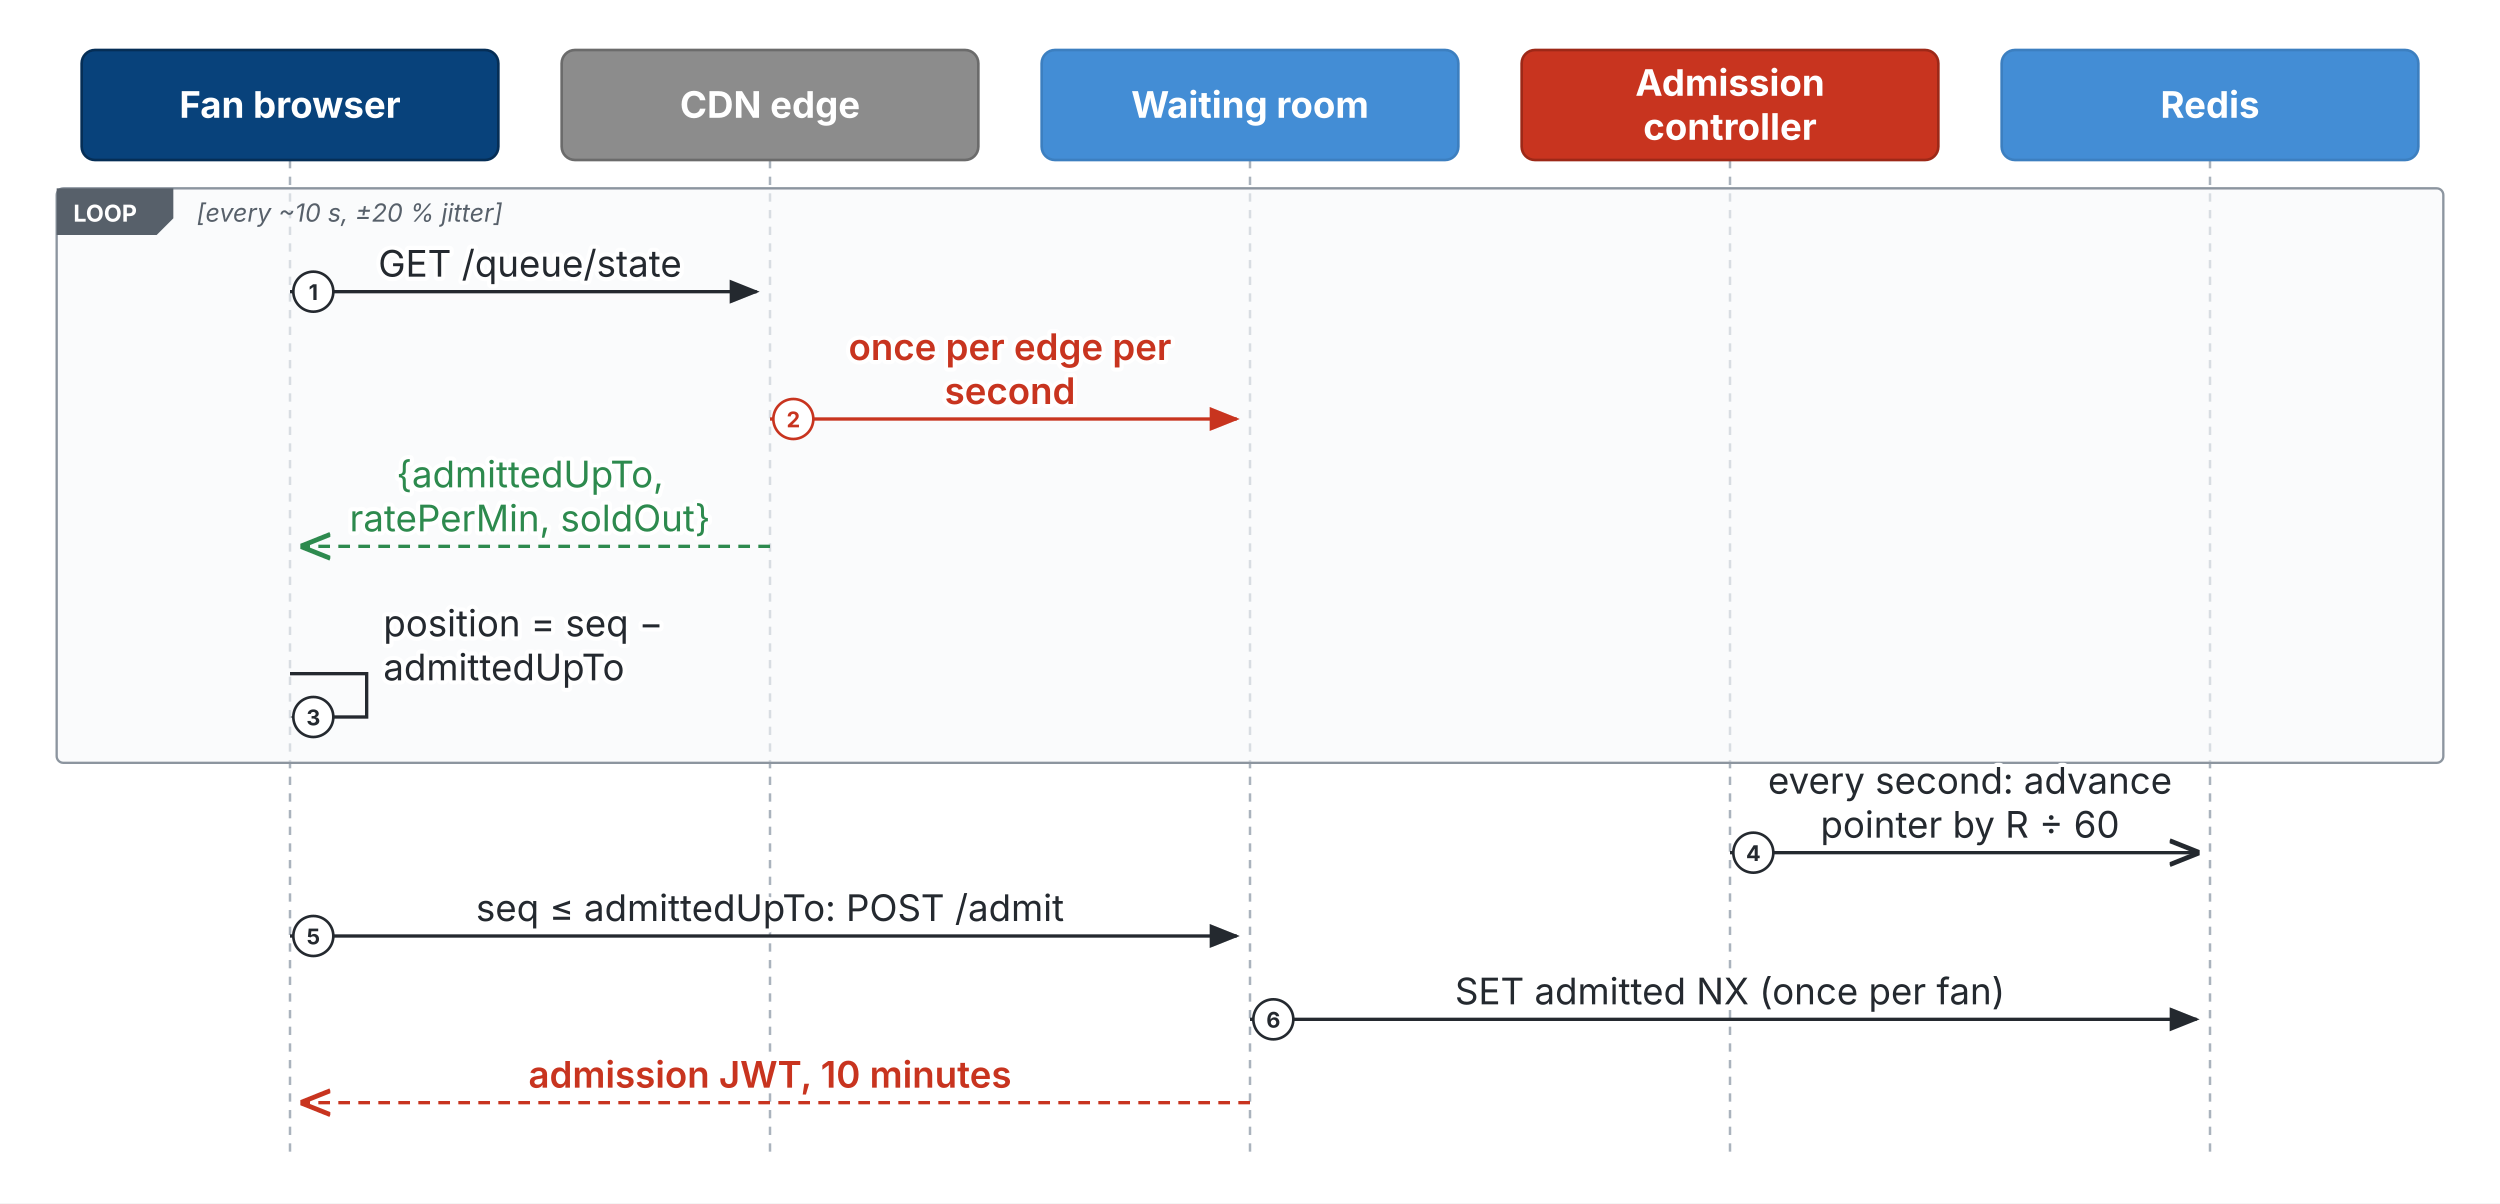
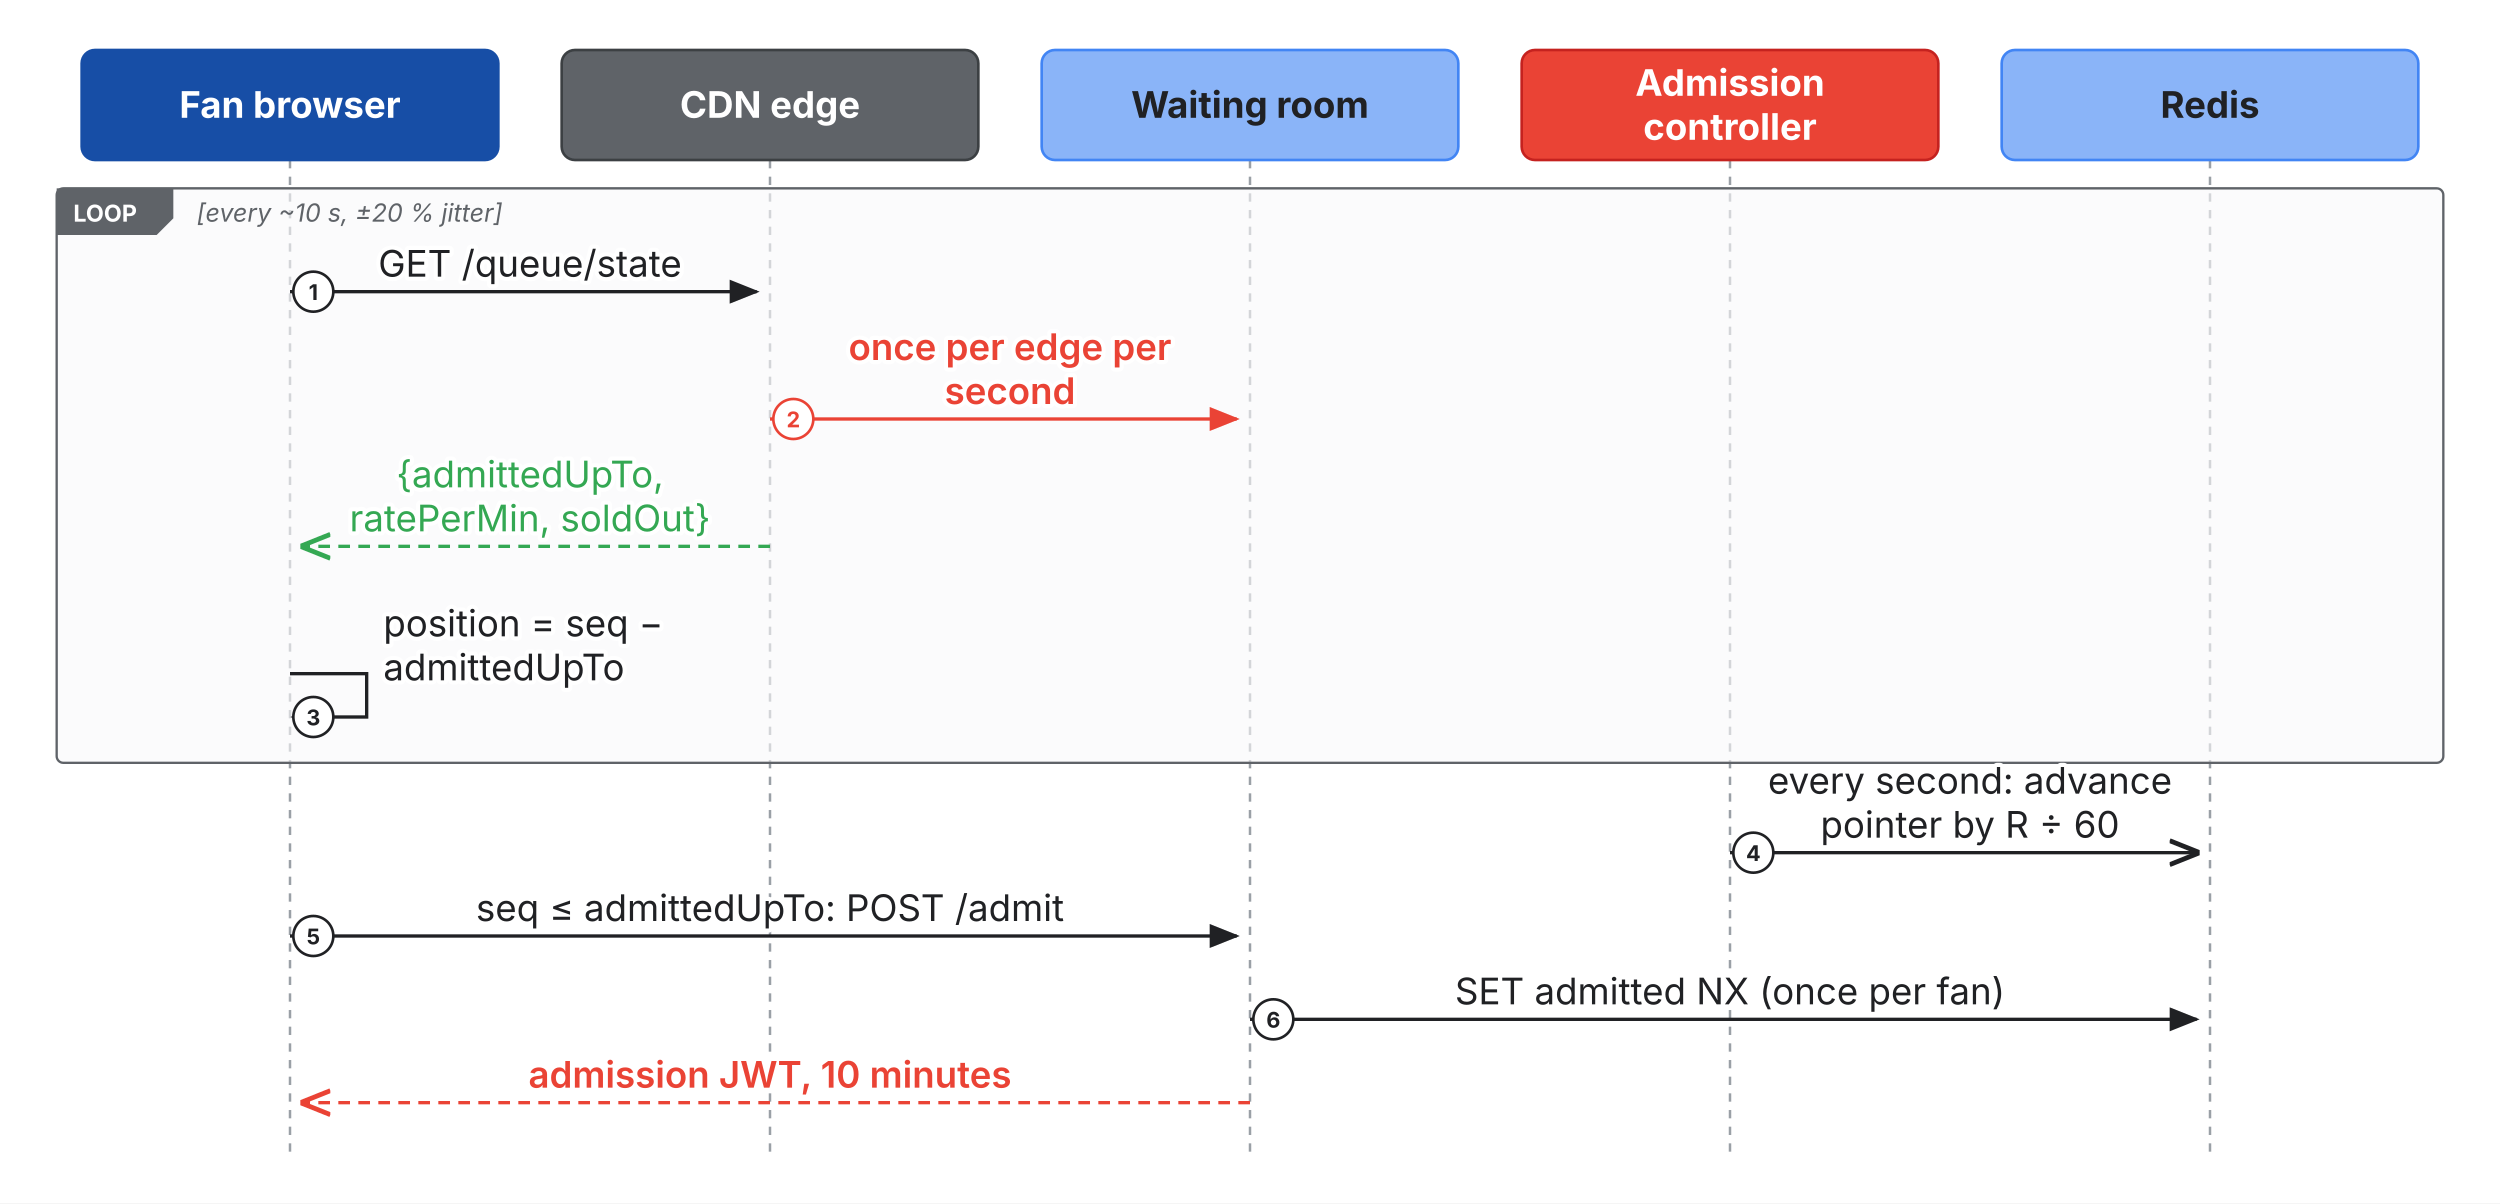
<svg xmlns="http://www.w3.org/2000/svg" class="seq" viewBox="0 0 1500 722" width="1500" height="722">
  <defs>
-     <marker id="sq-f-c8341f" viewBox="0 0 10 10" refX="9" refY="5" markerWidth="9" markerHeight="9" orient="auto">
-       <path d="M0,1 L10,5 L0,9 z" fill="#c8341f" />
+     <marker id="sq-f-34a853" viewBox="0 0 10 10" refX="9" refY="5" markerWidth="9" markerHeight="9" orient="auto">
+       <path d="M0,1 L10,5 L0,9 z" fill="#34a853" />
    </marker>
-     <marker id="sq-o-c8341f" viewBox="0 0 10 10" refX="9" refY="5" markerWidth="9" markerHeight="9" orient="auto">
-       <path d="M0,1 L10,5 L0,9" fill="none" stroke="#c8341f" stroke-width="1.6" />
+     <marker id="sq-o-34a853" viewBox="0 0 10 10" refX="9" refY="5" markerWidth="9" markerHeight="9" orient="auto">
+       <path d="M0,1 L10,5 L0,9" fill="none" stroke="#34a853" stroke-width="1.6" />
    </marker>
-     <marker id="sq-f-2d8a4e" viewBox="0 0 10 10" refX="9" refY="5" markerWidth="9" markerHeight="9" orient="auto">
-       <path d="M0,1 L10,5 L0,9 z" fill="#2d8a4e" />
+     <marker id="sq-f-202124" viewBox="0 0 10 10" refX="9" refY="5" markerWidth="9" markerHeight="9" orient="auto">
+       <path d="M0,1 L10,5 L0,9 z" fill="#202124" />
    </marker>
-     <marker id="sq-o-2d8a4e" viewBox="0 0 10 10" refX="9" refY="5" markerWidth="9" markerHeight="9" orient="auto">
-       <path d="M0,1 L10,5 L0,9" fill="none" stroke="#2d8a4e" stroke-width="1.6" />
+     <marker id="sq-o-202124" viewBox="0 0 10 10" refX="9" refY="5" markerWidth="9" markerHeight="9" orient="auto">
+       <path d="M0,1 L10,5 L0,9" fill="none" stroke="#202124" stroke-width="1.6" />
    </marker>
-     <marker id="sq-f-24292f" viewBox="0 0 10 10" refX="9" refY="5" markerWidth="9" markerHeight="9" orient="auto">
-       <path d="M0,1 L10,5 L0,9 z" fill="#24292f" />
+     <marker id="sq-f-ea4335" viewBox="0 0 10 10" refX="9" refY="5" markerWidth="9" markerHeight="9" orient="auto">
+       <path d="M0,1 L10,5 L0,9 z" fill="#ea4335" />
    </marker>
-     <marker id="sq-o-24292f" viewBox="0 0 10 10" refX="9" refY="5" markerWidth="9" markerHeight="9" orient="auto">
-       <path d="M0,1 L10,5 L0,9" fill="none" stroke="#24292f" stroke-width="1.6" />
+     <marker id="sq-o-ea4335" viewBox="0 0 10 10" refX="9" refY="5" markerWidth="9" markerHeight="9" orient="auto">
+       <path d="M0,1 L10,5 L0,9" fill="none" stroke="#ea4335" stroke-width="1.6" />
    </marker>
  </defs>
  <rect width="1500" height="722" fill="#ffffff" />
-   <line x1="174.0" y1="96" x2="174.0" y2="691.6" stroke="#aab3bd" stroke-width="1.5" stroke-dasharray="5 5" />
-   <rect x="49.0" y="30" width="250" height="66" rx="8" fill="#08427b" stroke="#052e56" stroke-width="1.6" />
-   <text x="174.0" y="70.7" text-anchor="middle" font-family="Inter, Helvetica, Arial, sans-serif" font-size="22" font-weight="700" fill="#ffffff">Fan browser</text>
-   <line x1="462.0" y1="96" x2="462.0" y2="691.6" stroke="#aab3bd" stroke-width="1.5" stroke-dasharray="5 5" />
-   <rect x="337.0" y="30" width="250" height="66" rx="8" fill="#8c8c8c" stroke="#6b6b6b" stroke-width="1.6" />
-   <text x="462.0" y="70.7" text-anchor="middle" font-family="Inter, Helvetica, Arial, sans-serif" font-size="22" font-weight="700" fill="#ffffff">CDN edge</text>
-   <line x1="750.0" y1="96" x2="750.0" y2="691.6" stroke="#aab3bd" stroke-width="1.5" stroke-dasharray="5 5" />
-   <rect x="625.0" y="30" width="250" height="66" rx="8" fill="#438dd5" stroke="#3c7fc0" stroke-width="1.6" />
-   <text x="750.0" y="70.7" text-anchor="middle" font-family="Inter, Helvetica, Arial, sans-serif" font-size="22" font-weight="700" fill="#ffffff">Waiting room</text>
-   <line x1="1038.0" y1="96" x2="1038.0" y2="691.6" stroke="#aab3bd" stroke-width="1.5" stroke-dasharray="5 5" />
-   <rect x="913.0" y="30" width="250" height="66" rx="8" fill="#c8341f" stroke="#9d2817" stroke-width="1.6" />
-   <text x="1038.0" y="57.5" text-anchor="middle" font-family="Inter, Helvetica, Arial, sans-serif" font-size="22" font-weight="700" fill="#ffffff">Admission</text>
-   <text x="1038.0" y="83.9" text-anchor="middle" font-family="Inter, Helvetica, Arial, sans-serif" font-size="22" font-weight="700" fill="#ffffff">controller</text>
-   <line x1="1326.0" y1="96" x2="1326.0" y2="691.6" stroke="#aab3bd" stroke-width="1.5" stroke-dasharray="5 5" />
-   <rect x="1201.0" y="30" width="250" height="66" rx="8" fill="#438dd5" stroke="#3c7fc0" stroke-width="1.6" />
-   <text x="1326.0" y="70.7" text-anchor="middle" font-family="Inter, Helvetica, Arial, sans-serif" font-size="22" font-weight="700" fill="#ffffff">Redis</text>
-   <rect x="34" y="113.0" width="1432" height="344.7" fill="#f6f8fa" fill-opacity="0.6" stroke="#8c959f" stroke-width="1.4" rx="4" />
-   <path d="M34,113.0 h70 v18 l-10,10 h-60 z" fill="#57606a" />
-   <text x="44" y="133.0" font-family="Inter, Helvetica, Arial, sans-serif" font-size="14" font-weight="700" fill="#ffffff">LOOP</text>
-   <text x="118" y="133.0" font-family="Inter, Helvetica, Arial, sans-serif" font-size="15" font-style="italic" fill="#57606a">[every ~10 s, ±20 % jitter]</text>
-   <line x1="174.0" y1="175.0" x2="454.0" y2="175.0" stroke="#24292f" stroke-width="2" marker-end="url(#sq-f-24292f)" />
-   <circle cx="188.0" cy="175.0" r="12" fill="#ffffff" stroke="#24292f" stroke-width="1.6" />
-   <text x="188.0" y="180.0" text-anchor="middle" font-family="Inter, Helvetica, Arial, sans-serif" font-size="13" font-weight="700" fill="#24292f">1</text>
-   <text x="318.0" y="166.0" text-anchor="middle" font-family="Inter, Helvetica, Arial, sans-serif" font-size="22" fill="#24292f" font-weight="400" paint-order="stroke" stroke="#ffffff" stroke-width="5" stroke-linejoin="round">GET /queue/state</text>
-   <line x1="462.0" y1="251.4" x2="742.0" y2="251.4" stroke="#c8341f" stroke-width="2" marker-end="url(#sq-f-c8341f)" />
-   <circle cx="476.0" cy="251.4" r="12" fill="#ffffff" stroke="#c8341f" stroke-width="1.6" />
-   <text x="476.0" y="256.4" text-anchor="middle" font-family="Inter, Helvetica, Arial, sans-serif" font-size="13" font-weight="700" fill="#c8341f">2</text>
-   <text x="606.0" y="216.0" text-anchor="middle" font-family="Inter, Helvetica, Arial, sans-serif" font-size="22" fill="#c8341f" font-weight="600" paint-order="stroke" stroke="#ffffff" stroke-width="5" stroke-linejoin="round">once per edge per</text>
-   <text x="606.0" y="242.4" text-anchor="middle" font-family="Inter, Helvetica, Arial, sans-serif" font-size="22" fill="#c8341f" font-weight="600" paint-order="stroke" stroke="#ffffff" stroke-width="5" stroke-linejoin="round">second</text>
-   <line x1="462.0" y1="327.8" x2="182.0" y2="327.8" stroke="#2d8a4e" stroke-width="2" stroke-dasharray="7 5" marker-end="url(#sq-o-2d8a4e)" />
-   <text x="318.0" y="292.4" text-anchor="middle" font-family="Inter, Helvetica, Arial, sans-serif" font-size="22" fill="#2d8a4e" font-weight="400" paint-order="stroke" stroke="#ffffff" stroke-width="5" stroke-linejoin="round">{admittedUpTo,</text>
-   <text x="318.0" y="318.8" text-anchor="middle" font-family="Inter, Helvetica, Arial, sans-serif" font-size="22" fill="#2d8a4e" font-weight="400" paint-order="stroke" stroke="#ffffff" stroke-width="5" stroke-linejoin="round">ratePerMin, soldOut}</text>
-   <path d="M174.0,404.2 h46 v26 h-44" fill="none" stroke="#24292f" stroke-width="2" marker-end="url(#sq-f-24292f)" />
-   <circle cx="188.0" cy="430.2" r="12" fill="#ffffff" stroke="#24292f" stroke-width="1.6" />
-   <text x="188.0" y="435.2" text-anchor="middle" font-family="Inter, Helvetica, Arial, sans-serif" font-size="13" font-weight="700" fill="#24292f">3</text>
-   <text x="230.0" y="381.8" text-anchor="start" font-family="Inter, Helvetica, Arial, sans-serif" font-size="22" fill="#24292f" font-weight="400" paint-order="stroke" stroke="#ffffff" stroke-width="5" stroke-linejoin="round">position = seq −</text>
-   <text x="230.0" y="408.2" text-anchor="start" font-family="Inter, Helvetica, Arial, sans-serif" font-size="22" fill="#24292f" font-weight="400" paint-order="stroke" stroke="#ffffff" stroke-width="5" stroke-linejoin="round">admittedUpTo</text>
-   <line x1="1038.0" y1="511.6" x2="1318.0" y2="511.6" stroke="#24292f" stroke-width="2" marker-end="url(#sq-o-24292f)" />
-   <circle cx="1052.0" cy="511.6" r="12" fill="#ffffff" stroke="#24292f" stroke-width="1.6" />
-   <text x="1052.0" y="516.6" text-anchor="middle" font-family="Inter, Helvetica, Arial, sans-serif" font-size="13" font-weight="700" fill="#24292f">4</text>
-   <text x="1182.0" y="476.2" text-anchor="middle" font-family="Inter, Helvetica, Arial, sans-serif" font-size="22" fill="#24292f" font-weight="400" paint-order="stroke" stroke="#ffffff" stroke-width="5" stroke-linejoin="round">every second: advance</text>
-   <text x="1182.0" y="502.6" text-anchor="middle" font-family="Inter, Helvetica, Arial, sans-serif" font-size="22" fill="#24292f" font-weight="400" paint-order="stroke" stroke="#ffffff" stroke-width="5" stroke-linejoin="round">pointer by R ÷ 60</text>
-   <line x1="174.0" y1="561.6" x2="742.0" y2="561.6" stroke="#24292f" stroke-width="2" marker-end="url(#sq-f-24292f)" />
-   <circle cx="188.0" cy="561.6" r="12" fill="#ffffff" stroke="#24292f" stroke-width="1.6" />
-   <text x="188.0" y="566.6" text-anchor="middle" font-family="Inter, Helvetica, Arial, sans-serif" font-size="13" font-weight="700" fill="#24292f">5</text>
-   <text x="462.0" y="552.6" text-anchor="middle" font-family="Inter, Helvetica, Arial, sans-serif" font-size="22" fill="#24292f" font-weight="400" paint-order="stroke" stroke="#ffffff" stroke-width="5" stroke-linejoin="round">seq ≤ admittedUpTo: POST /admit</text>
-   <line x1="750.0" y1="611.6" x2="1318.0" y2="611.6" stroke="#24292f" stroke-width="2" marker-end="url(#sq-f-24292f)" />
-   <circle cx="764.0" cy="611.6" r="12" fill="#ffffff" stroke="#24292f" stroke-width="1.6" />
-   <text x="764.0" y="616.6" text-anchor="middle" font-family="Inter, Helvetica, Arial, sans-serif" font-size="13" font-weight="700" fill="#24292f">6</text>
-   <text x="1038.0" y="602.6" text-anchor="middle" font-family="Inter, Helvetica, Arial, sans-serif" font-size="22" fill="#24292f" font-weight="400" paint-order="stroke" stroke="#ffffff" stroke-width="5" stroke-linejoin="round">SET admitted NX (once per fan)</text>
-   <line x1="750.0" y1="661.6" x2="182.0" y2="661.6" stroke="#c8341f" stroke-width="2" stroke-dasharray="7 5" marker-end="url(#sq-o-c8341f)" />
-   <text x="462.0" y="652.6" text-anchor="middle" font-family="Inter, Helvetica, Arial, sans-serif" font-size="22" fill="#c8341f" font-weight="600" paint-order="stroke" stroke="#ffffff" stroke-width="5" stroke-linejoin="round">admission JWT, 10 minutes</text>
+   <g data-k="p:fan">
+     <line x1="174.0" y1="96" x2="174.0" y2="691.6" stroke="#9aa0a6" stroke-width="1.5" stroke-dasharray="5 5" />
+     <rect x="49.0" y="30" width="250" height="66" rx="8" fill="#174ea6" stroke="#174ea6" stroke-width="1.6" />
+     <text x="174.0" y="70.7" text-anchor="middle" font-family="Inter, Roboto, sans-serif" font-size="22" font-weight="700" fill="#ffffff">Fan browser</text>
+   </g>
+   <g data-k="p:cdn">
+     <line x1="462.0" y1="96" x2="462.0" y2="691.6" stroke="#9aa0a6" stroke-width="1.5" stroke-dasharray="5 5" />
+     <rect x="337.0" y="30" width="250" height="66" rx="8" fill="#5f6368" stroke="#3c4043" stroke-width="1.6" />
+     <text x="462.0" y="70.7" text-anchor="middle" font-family="Inter, Roboto, sans-serif" font-size="22" font-weight="700" fill="#ffffff">CDN edge</text>
+   </g>
+   <g data-k="p:wr">
+     <line x1="750.0" y1="96" x2="750.0" y2="691.6" stroke="#9aa0a6" stroke-width="1.5" stroke-dasharray="5 5" />
+     <rect x="625.0" y="30" width="250" height="66" rx="8" fill="#8ab4f8" stroke="#4285f4" stroke-width="1.6" />
+     <text x="750.0" y="70.7" text-anchor="middle" font-family="Inter, Roboto, sans-serif" font-size="22" font-weight="700" fill="#202124">Waiting room</text>
+   </g>
+   <g data-k="p:ac">
+     <line x1="1038.0" y1="96" x2="1038.0" y2="691.6" stroke="#9aa0a6" stroke-width="1.5" stroke-dasharray="5 5" />
+     <rect x="913.0" y="30" width="250" height="66" rx="8" fill="#ea4335" stroke="#c5221f" stroke-width="1.6" />
+     <text x="1038.0" y="57.5" text-anchor="middle" font-family="Inter, Roboto, sans-serif" font-size="22" font-weight="700" fill="#ffffff">Admission</text>
+     <text x="1038.0" y="83.9" text-anchor="middle" font-family="Inter, Roboto, sans-serif" font-size="22" font-weight="700" fill="#ffffff">controller</text>
+   </g>
+   <g data-k="p:r">
+     <line x1="1326.0" y1="96" x2="1326.0" y2="691.6" stroke="#9aa0a6" stroke-width="1.5" stroke-dasharray="5 5" />
+     <rect x="1201.0" y="30" width="250" height="66" rx="8" fill="#8ab4f8" stroke="#4285f4" stroke-width="1.6" />
+     <text x="1326.0" y="70.7" text-anchor="middle" font-family="Inter, Roboto, sans-serif" font-size="22" font-weight="700" fill="#202124">Redis</text>
+   </g>
+   <g data-k="f:0">
+     <rect x="34" y="113.0" width="1432" height="344.7" fill="#f8f9fa" fill-opacity="0.6" stroke="#5f6368" stroke-width="1.4" rx="4" />
+     <path d="M34,113.0 h70 v18 l-10,10 h-60 z" fill="#5f6368" />
+     <text x="44" y="133.0" font-family="Inter, Roboto, sans-serif" font-size="14" font-weight="700" fill="#ffffff">LOOP</text>
+     <text x="118" y="133.0" font-family="Inter, Roboto, sans-serif" font-size="15" font-style="italic" fill="#5f6368">[every ~10 s, ±20 % jitter]</text>
+   </g>
+   <g data-k="s:1">
+     <line x1="174.0" y1="175.0" x2="454.0" y2="175.0" stroke="#202124" stroke-width="2" marker-end="url(#sq-f-202124)" />
+     <circle cx="188.0" cy="175.0" r="12" fill="#ffffff" stroke="#202124" stroke-width="1.6" />
+     <text x="188.0" y="180.0" text-anchor="middle" font-family="Inter, Roboto, sans-serif" font-size="13" font-weight="700" fill="#202124">1</text>
+     <text x="318.0" y="166.0" text-anchor="middle" font-family="Inter, Roboto, sans-serif" font-size="22" fill="#202124" font-weight="400" paint-order="stroke" stroke="#ffffff" stroke-width="5" stroke-linejoin="round">GET /queue/state</text>
+   </g>
+   <g data-k="s:2">
+     <line x1="462.0" y1="251.4" x2="742.0" y2="251.4" stroke="#ea4335" stroke-width="2" marker-end="url(#sq-f-ea4335)" />
+     <circle cx="476.0" cy="251.4" r="12" fill="#ffffff" stroke="#ea4335" stroke-width="1.6" />
+     <text x="476.0" y="256.4" text-anchor="middle" font-family="Inter, Roboto, sans-serif" font-size="13" font-weight="700" fill="#ea4335">2</text>
+     <text x="606.0" y="216.0" text-anchor="middle" font-family="Inter, Roboto, sans-serif" font-size="22" fill="#ea4335" font-weight="600" paint-order="stroke" stroke="#ffffff" stroke-width="5" stroke-linejoin="round">once per edge per</text>
+     <text x="606.0" y="242.4" text-anchor="middle" font-family="Inter, Roboto, sans-serif" font-size="22" fill="#ea4335" font-weight="600" paint-order="stroke" stroke="#ffffff" stroke-width="5" stroke-linejoin="round">second</text>
+   </g>
+   <g data-k="s:3">
+     <line x1="462.0" y1="327.8" x2="182.0" y2="327.8" stroke="#34a853" stroke-width="2" stroke-dasharray="7 5" marker-end="url(#sq-o-34a853)" />
+     <text x="318.0" y="292.4" text-anchor="middle" font-family="Inter, Roboto, sans-serif" font-size="22" fill="#34a853" font-weight="400" paint-order="stroke" stroke="#ffffff" stroke-width="5" stroke-linejoin="round">{admittedUpTo,</text>
+     <text x="318.0" y="318.8" text-anchor="middle" font-family="Inter, Roboto, sans-serif" font-size="22" fill="#34a853" font-weight="400" paint-order="stroke" stroke="#ffffff" stroke-width="5" stroke-linejoin="round">ratePerMin, soldOut}</text>
+   </g>
+   <g data-k="s:4">
+     <path d="M174.0,404.2 h46 v26 h-44" fill="none" stroke="#202124" stroke-width="2" marker-end="url(#sq-f-202124)" />
+     <circle cx="188.0" cy="430.2" r="12" fill="#ffffff" stroke="#202124" stroke-width="1.6" />
+     <text x="188.0" y="435.2" text-anchor="middle" font-family="Inter, Roboto, sans-serif" font-size="13" font-weight="700" fill="#202124">3</text>
+     <text x="230.0" y="381.8" text-anchor="start" font-family="Inter, Roboto, sans-serif" font-size="22" fill="#202124" font-weight="400" paint-order="stroke" stroke="#ffffff" stroke-width="5" stroke-linejoin="round">position = seq −</text>
+     <text x="230.0" y="408.2" text-anchor="start" font-family="Inter, Roboto, sans-serif" font-size="22" fill="#202124" font-weight="400" paint-order="stroke" stroke="#ffffff" stroke-width="5" stroke-linejoin="round">admittedUpTo</text>
+   </g>
+   <g data-k="s:6">
+     <line x1="1038.0" y1="511.6" x2="1318.0" y2="511.6" stroke="#202124" stroke-width="2" marker-end="url(#sq-o-202124)" />
+     <circle cx="1052.0" cy="511.6" r="12" fill="#ffffff" stroke="#202124" stroke-width="1.6" />
+     <text x="1052.0" y="516.6" text-anchor="middle" font-family="Inter, Roboto, sans-serif" font-size="13" font-weight="700" fill="#202124">4</text>
+     <text x="1182.0" y="476.2" text-anchor="middle" font-family="Inter, Roboto, sans-serif" font-size="22" fill="#202124" font-weight="400" paint-order="stroke" stroke="#ffffff" stroke-width="5" stroke-linejoin="round">every second: advance</text>
+     <text x="1182.0" y="502.6" text-anchor="middle" font-family="Inter, Roboto, sans-serif" font-size="22" fill="#202124" font-weight="400" paint-order="stroke" stroke="#ffffff" stroke-width="5" stroke-linejoin="round">pointer by R ÷ 60</text>
+   </g>
+   <g data-k="s:7">
+     <line x1="174.0" y1="561.6" x2="742.0" y2="561.6" stroke="#202124" stroke-width="2" marker-end="url(#sq-f-202124)" />
+     <circle cx="188.0" cy="561.6" r="12" fill="#ffffff" stroke="#202124" stroke-width="1.6" />
+     <text x="188.0" y="566.6" text-anchor="middle" font-family="Inter, Roboto, sans-serif" font-size="13" font-weight="700" fill="#202124">5</text>
+     <text x="462.0" y="552.6" text-anchor="middle" font-family="Inter, Roboto, sans-serif" font-size="22" fill="#202124" font-weight="400" paint-order="stroke" stroke="#ffffff" stroke-width="5" stroke-linejoin="round">seq ≤ admittedUpTo: POST /admit</text>
+   </g>
+   <g data-k="s:8">
+     <line x1="750.0" y1="611.6" x2="1318.0" y2="611.6" stroke="#202124" stroke-width="2" marker-end="url(#sq-f-202124)" />
+     <circle cx="764.0" cy="611.6" r="12" fill="#ffffff" stroke="#202124" stroke-width="1.6" />
+     <text x="764.0" y="616.6" text-anchor="middle" font-family="Inter, Roboto, sans-serif" font-size="13" font-weight="700" fill="#202124">6</text>
+     <text x="1038.0" y="602.6" text-anchor="middle" font-family="Inter, Roboto, sans-serif" font-size="22" fill="#202124" font-weight="400" paint-order="stroke" stroke="#ffffff" stroke-width="5" stroke-linejoin="round">SET admitted NX (once per fan)</text>
+   </g>
+   <g data-k="s:9">
+     <line x1="750.0" y1="661.6" x2="182.0" y2="661.6" stroke="#ea4335" stroke-width="2" stroke-dasharray="7 5" marker-end="url(#sq-o-ea4335)" />
+     <text x="462.0" y="652.6" text-anchor="middle" font-family="Inter, Roboto, sans-serif" font-size="22" fill="#ea4335" font-weight="600" paint-order="stroke" stroke="#ffffff" stroke-width="5" stroke-linejoin="round">admission JWT, 10 minutes</text>
+   </g>
</svg>
